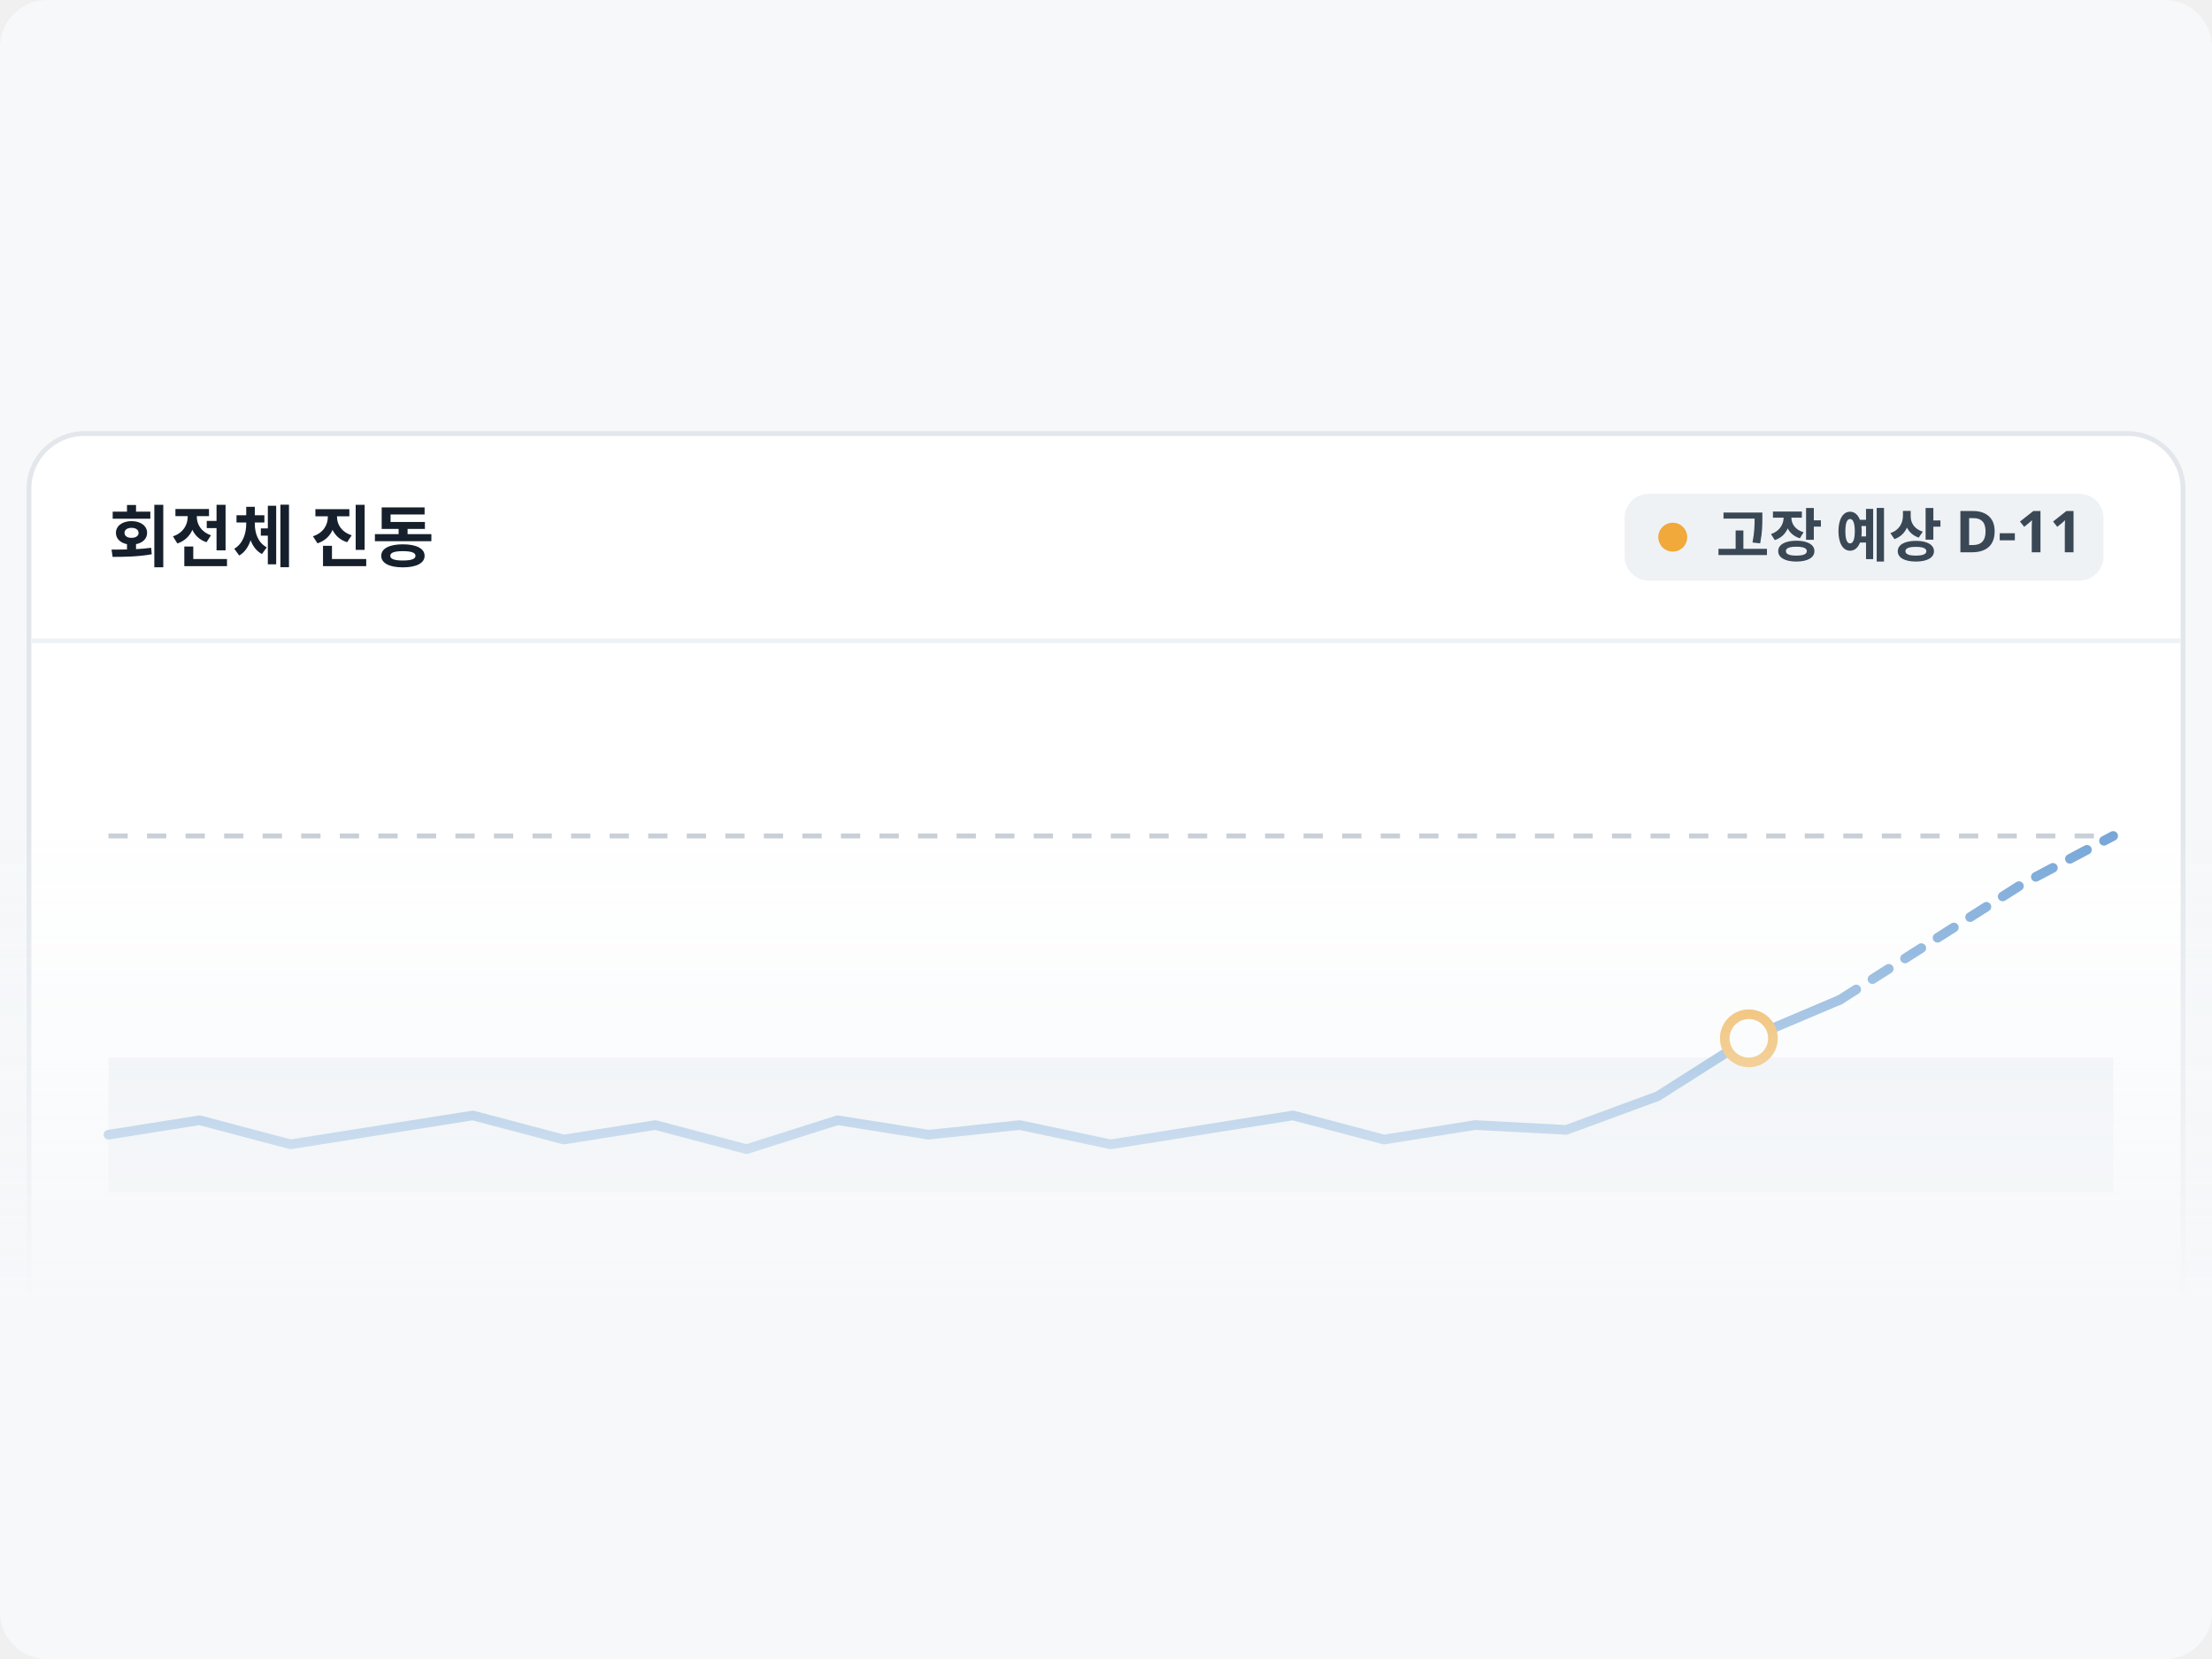
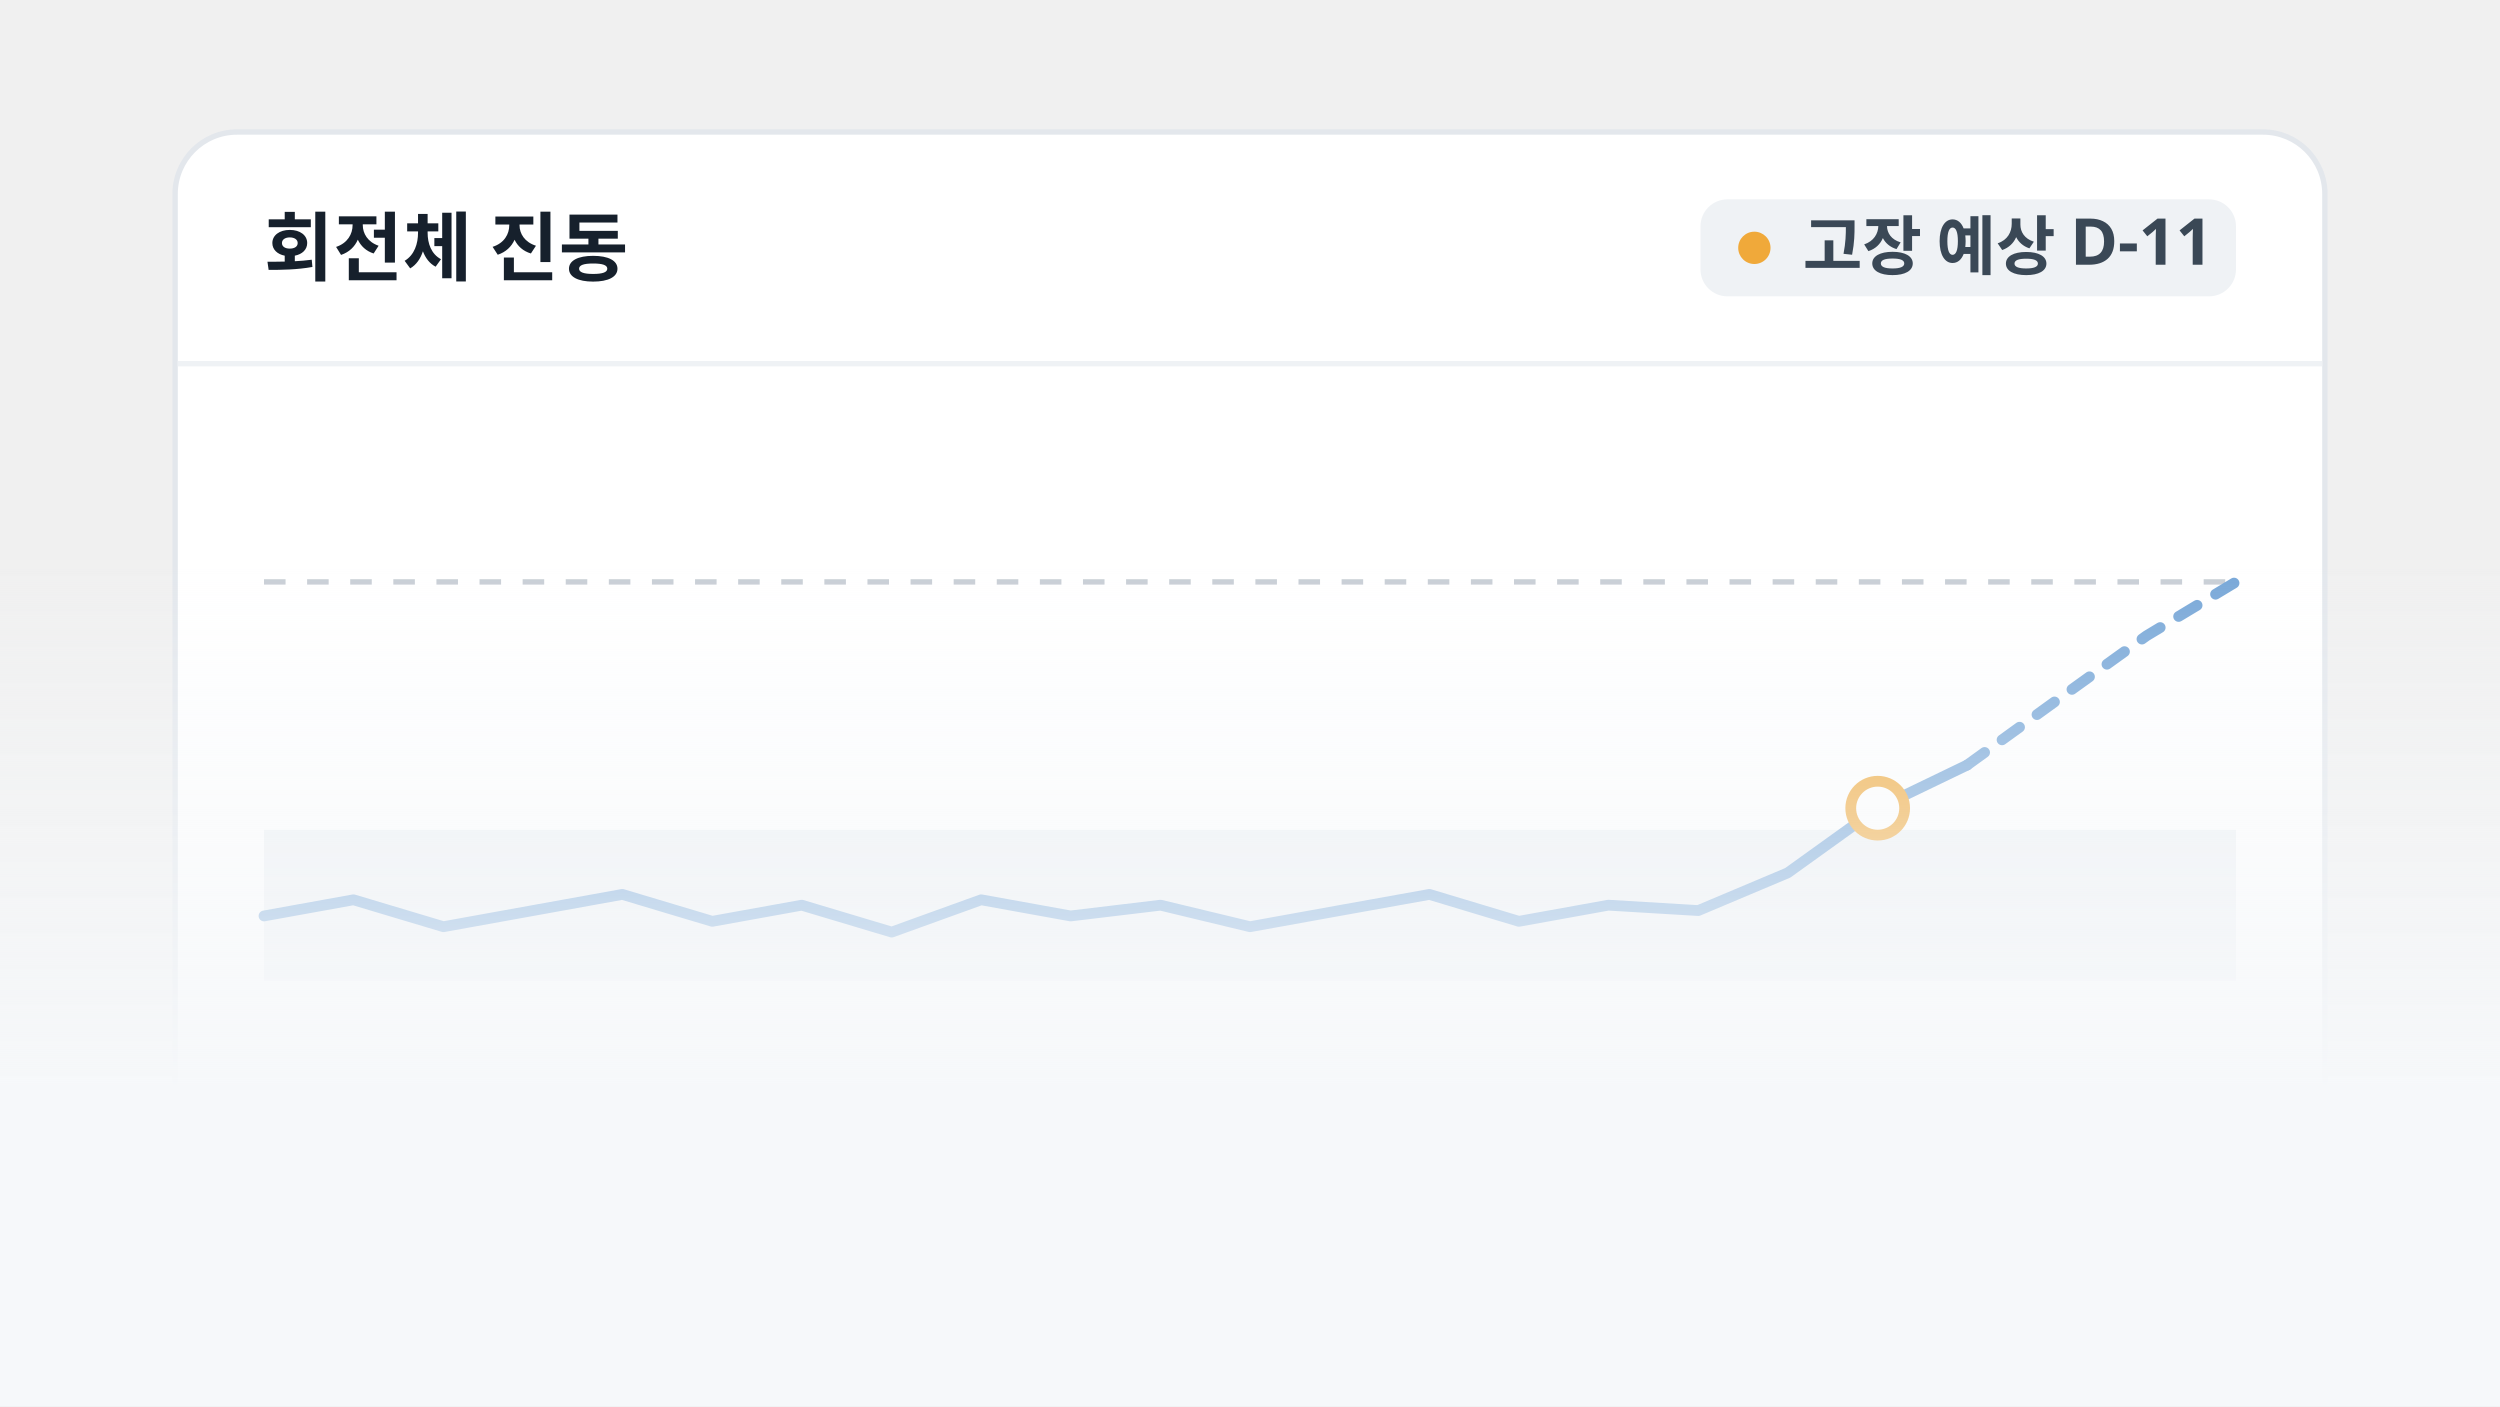
- <svg xmlns="http://www.w3.org/2000/svg" width="560" height="420" viewBox="0 0 560 420" fill="none">
+ <svg xmlns="http://www.w3.org/2000/svg" width="464" height="261" viewBox="0 0 464 261" fill="none">
  <defs>
-     <linearGradient id="fade0" x1="0" y1="210" x2="0" y2="330" gradientUnits="userSpaceOnUse">
+     <linearGradient id="fade0" x1="0" y1="103.5" x2="0" y2="203.1" gradientUnits="userSpaceOnUse">
      <stop offset="0" stop-color="#F6F8FA" stop-opacity="0" />
      <stop offset="0.5" stop-color="#F6F8FA" stop-opacity="0.5" />
      <stop offset="1" stop-color="#F6F8FA" stop-opacity="1" />
    </linearGradient>
    <clipPath id="card">
-       <rect width="560" height="420" rx="12" />
+       <rect width="464" height="261" rx="0" />
    </clipPath>
  </defs>
  <g clip-path="url(#card)">
-     <rect x="0" y="0" width="560" height="420" rx="12" fill="#F6F8FA" />
-     <g transform="translate(0 14.00)">
-       <g transform="translate(-61.60 -45.76) scale(1.22)">
-         <rect x="56.5" y="116" width="447" height="188" rx="11.5" fill="#FFFFFF" stroke="#E3E7EC" stroke-width="1" />
-         <line x1="57" y1="159" x2="503" y2="159" stroke="#EFF2F5" stroke-width="1" />
-         <text x="73" y="142.5" font-family="Pretendard" font-size="14" font-weight="600" fill="#16202C">회전체 진동</text>
-         <rect x="387.61" y="128.5" width="99.39" height="18" rx="5" fill="#EFF2F5" />
-         <rect x="394.61" y="134.5" width="6" height="6" rx="3" fill="#F0A93A" />
-         <text x="406.61" y="141.5" font-family="Pretendard" font-size="12" font-weight="600" fill="#3A4856">고장 예상 D-11</text>
-         <g transform="translate(73 175.5) scale(1 1)">
-           <rect x="0" y="70" width="416" height="28" fill="#EFF2F5" />
-           <line x1="0" y1="24" x2="416" y2="24" stroke="#C8CED5" stroke-width="1" stroke-dasharray="4 4" fill="#000000" />
-           <path d="M0.0 86 L18.9 83 L37.8 88 L56.7 85 L75.6 82 L94.5 87 L113.5 84 L132.4 89 L151.3 83 L170.2 86 L189.1 84 L208.0 88 L226.9 85 L245.8 82 L264.7 87 L283.6 84 L302.5 85 L321.5 78 L340.4 66 L359.3 58" fill="none" stroke="#76A6D7" stroke-width="2" stroke-linejoin="round" stroke-linecap="round" />
-           <path d="M359.3 58 L378.2 46 L397.1 34 L416 24" fill="none" stroke="#76A6D7" stroke-width="2" stroke-dasharray="4 4" stroke-linecap="round" />
-           <circle cx="340.4" cy="66" r="5" fill="#FFFFFF" stroke="#F0A93A" stroke-width="2" />
-         </g>
-       </g>
+     <rect x="32.5" y="24.5" width="399" height="188" rx="11.5" fill="#FFFFFF" stroke="#E3E7EC" stroke-width="1" />
+     <line x1="33" y1="67.5" x2="431" y2="67.5" stroke="#EFF2F5" stroke-width="1" />
+     <text x="49" y="51" font-family="Pretendard" font-size="14" font-weight="600" fill="#16202C">회전체 진동</text>
+     <rect x="315.61" y="37" width="99.39" height="18" rx="5" fill="#EFF2F5" />
+     <rect x="322.61" y="43" width="6" height="6" rx="3" fill="#F0A93A" />
+     <text x="334.61" y="50" font-family="Pretendard" font-size="12" font-weight="600" fill="#3A4856">고장 예상 D-11</text>
+     <g transform="translate(49 84) scale(1 1)">
+       <rect x="0" y="70" width="366" height="28" fill="#EFF2F5" />
+       <line x1="0" y1="24" x2="366" y2="24" stroke="#C8CED5" stroke-width="1" stroke-dasharray="4 4" fill="#000000" />
+       <path d="M0.0 86 L16.6 83 L33.3 88 L49.9 85 L66.5 82 L83.2 87 L99.8 84 L116.5 89 L133.1 83 L149.7 86 L166.4 84 L183.0 88 L199.6 85 L216.3 82 L232.9 87 L249.5 84 L266.2 85 L282.8 78 L299.5 66 L316.1 58" fill="none" stroke="#76A6D7" stroke-width="2" stroke-linejoin="round" stroke-linecap="round" />
+       <path d="M316.1 58 L332.7 46 L349.4 34 L366 24" fill="none" stroke="#76A6D7" stroke-width="2" stroke-dasharray="4 4" stroke-linecap="round" />
+       <circle cx="299.5" cy="66" r="5" fill="#FFFFFF" stroke="#F0A93A" stroke-width="2" />
    </g>
-     <rect x="0" y="210" width="560" height="210" fill="url(#fade0)" />
+     <rect x="0" y="103.5" width="464" height="157.5" fill="url(#fade0)" />
  </g>
</svg>
